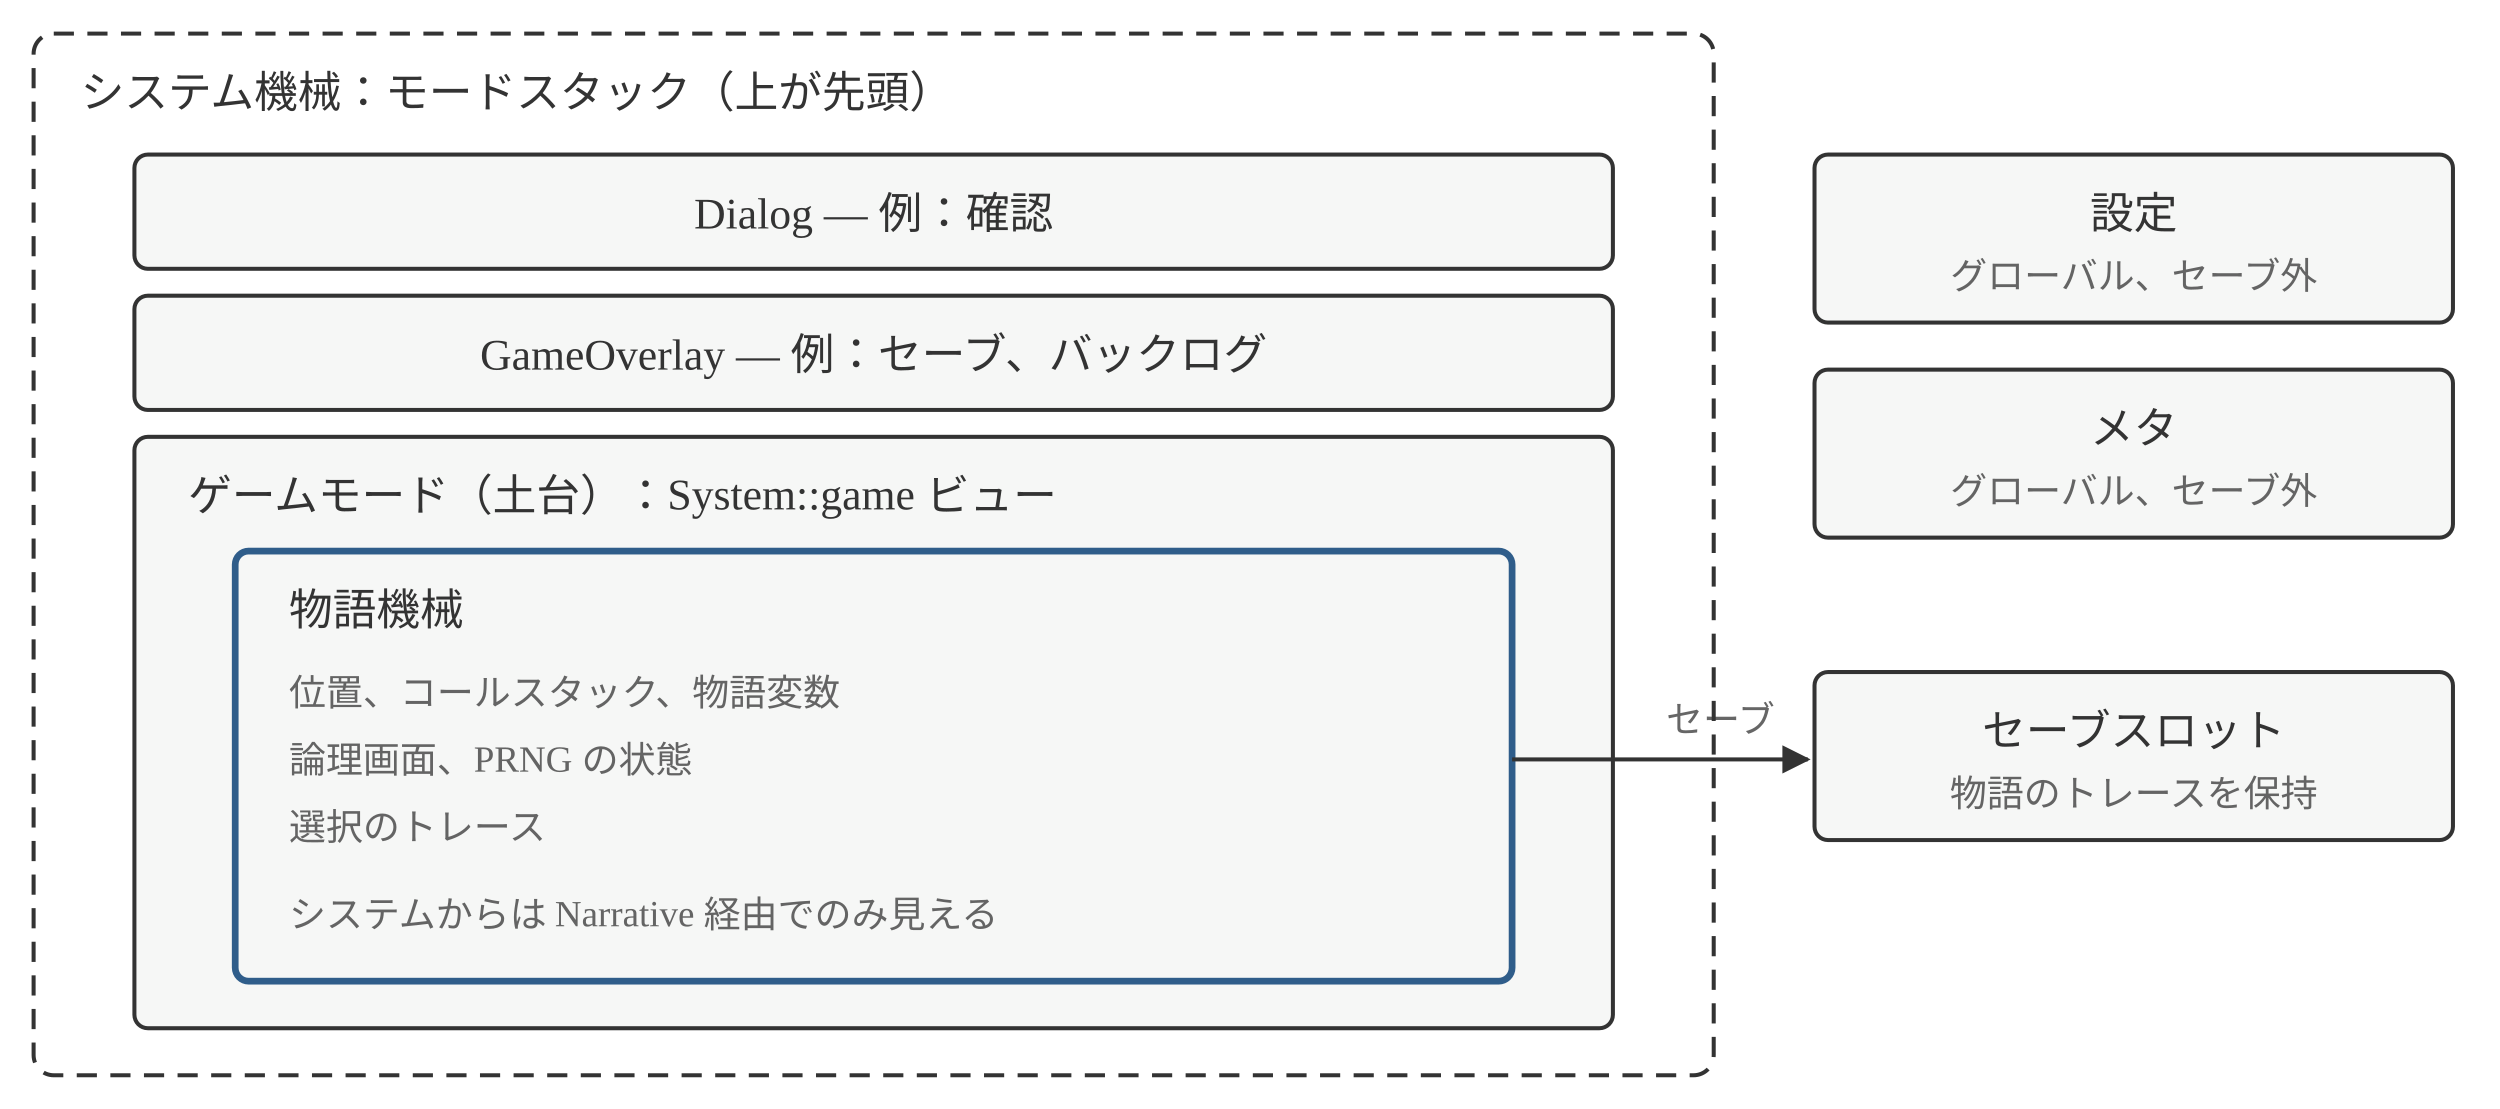
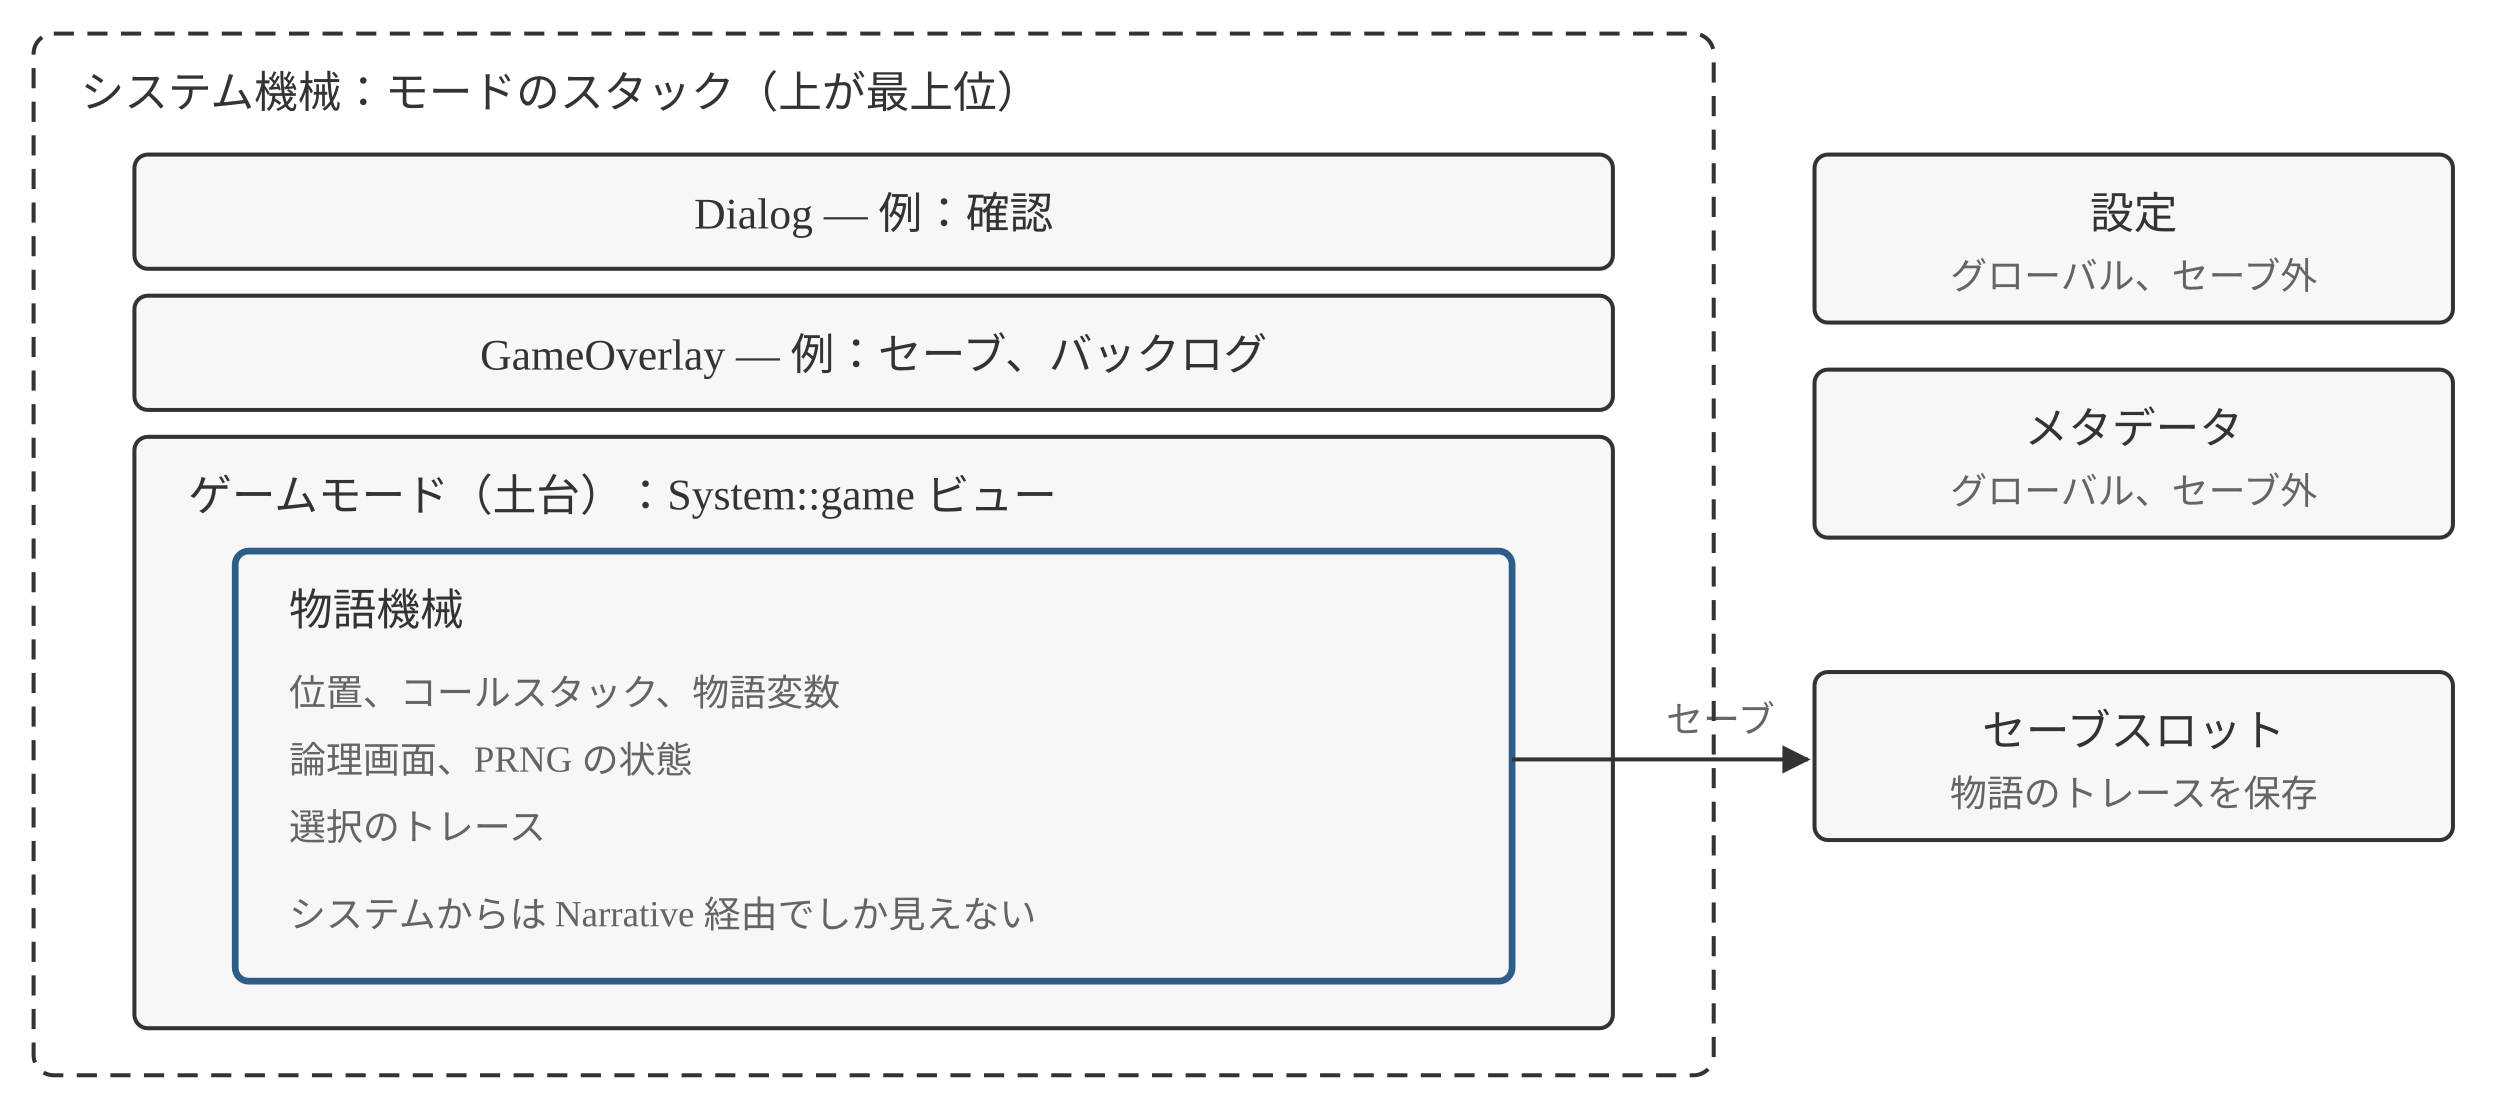
<svg xmlns="http://www.w3.org/2000/svg" viewBox="0 0 744 330" width="100%" style="max-width:744px" role="img" aria-label="システム機械はモードのスタックで、その土台のゲームモードが物語機械を収める。セーブが保持するのは物語機械だけ">
  <style>
.kg-box{fill:var(--quote-bg,#f6f7f6);stroke:var(--fg,#333);stroke-width:1.2}
.kg-hl{fill:var(--quote-bg,#f6f7f6);stroke:var(--links,#2f5d8a);stroke-width:2}
.kg-out{fill:none;stroke:var(--fg,#333);stroke-width:1.2;stroke-dasharray:6 4}
.kg-ln{fill:none;stroke:var(--fg,#333);stroke-width:1.2}
.kg-head{fill:var(--fg,#333)}
.kg-t{fill:var(--fg,#333);font-size:13px}
.kg-s{fill:var(--fg,#333);font-size:11px;opacity:.75}
.kg-c{text-anchor:middle}
</style>
  <defs>
    <marker id="kg-arrow-system-machines" viewBox="0 0 10 10" refX="9" refY="5" markerWidth="7" markerHeight="7" orient="auto-start-reverse">
      <path d="M0,0L10,5L0,10z" class="kg-head" />
    </marker>
  </defs>
  <rect x="10" y="10" width="500" height="310" rx="6" class="kg-out" />
-   <text x="24" y="32" class="kg-t">システム機械：モードスタック（上が先頭）</text>
+   <text x="24" y="32" class="kg-t">システム機械：モードのスタック（上が最上位）</text>
  <rect x="40" y="46" width="440" height="34" rx="4" class="kg-box" />
  <text x="260" y="68" class="kg-t kg-c">Dialog — 例：確認</text>
  <rect x="40" y="88" width="440" height="34" rx="4" class="kg-box" />
  <text x="260" y="110" class="kg-t kg-c">GameOverlay — 例：セーブ、バックログ</text>
  <rect x="40" y="130" width="440" height="176" rx="4" class="kg-box" />
  <text x="56" y="152" class="kg-t">ゲームモード（土台）：System::game ビュー</text>
  <rect x="70" y="164" width="380" height="128" rx="4" class="kg-hl" />
  <text x="86" y="186" class="kg-t">物語機械</text>
  <text x="86" y="210" class="kg-s">位置、コールスタック、物語変数</text>
  <text x="86" y="230" class="kg-s">論理画面、PRNG の状態</text>
  <text x="86" y="250" class="kg-s">選択のトレース</text>
-   <text x="86" y="276" class="kg-s">システムからは Narrative 経由でのみ見える</text>
+   <text x="86" y="276" class="kg-s">システムからは Narrative 経由でしか見えない</text>
  <rect x="540" y="46" width="190" height="50" rx="4" class="kg-box" />
  <text x="635" y="68" class="kg-t kg-c">設定</text>
  <text x="635" y="86" class="kg-s kg-c">グローバル、セーブ外</text>
  <rect x="540" y="110" width="190" height="50" rx="4" class="kg-box" />
-   <text x="635" y="132" class="kg-t kg-c">メタ</text>
+   <text x="635" y="132" class="kg-t kg-c">メタデータ</text>
  <text x="635" y="150" class="kg-s kg-c">グローバル、セーブ外</text>
  <rect x="540" y="200" width="190" height="50" rx="4" class="kg-box" />
  <text x="635" y="222" class="kg-t kg-c">セーブスロット</text>
-   <text x="635" y="240" class="kg-s kg-c">物語のトレースを保持</text>
+   <text x="635" y="240" class="kg-s kg-c">物語のトレースを保存</text>
  <path d="M450,226H538" class="kg-ln" marker-end="url(#kg-arrow-system-machines)" />
  <text x="512" y="218" class="kg-s kg-c">セーブ</text>
</svg>
